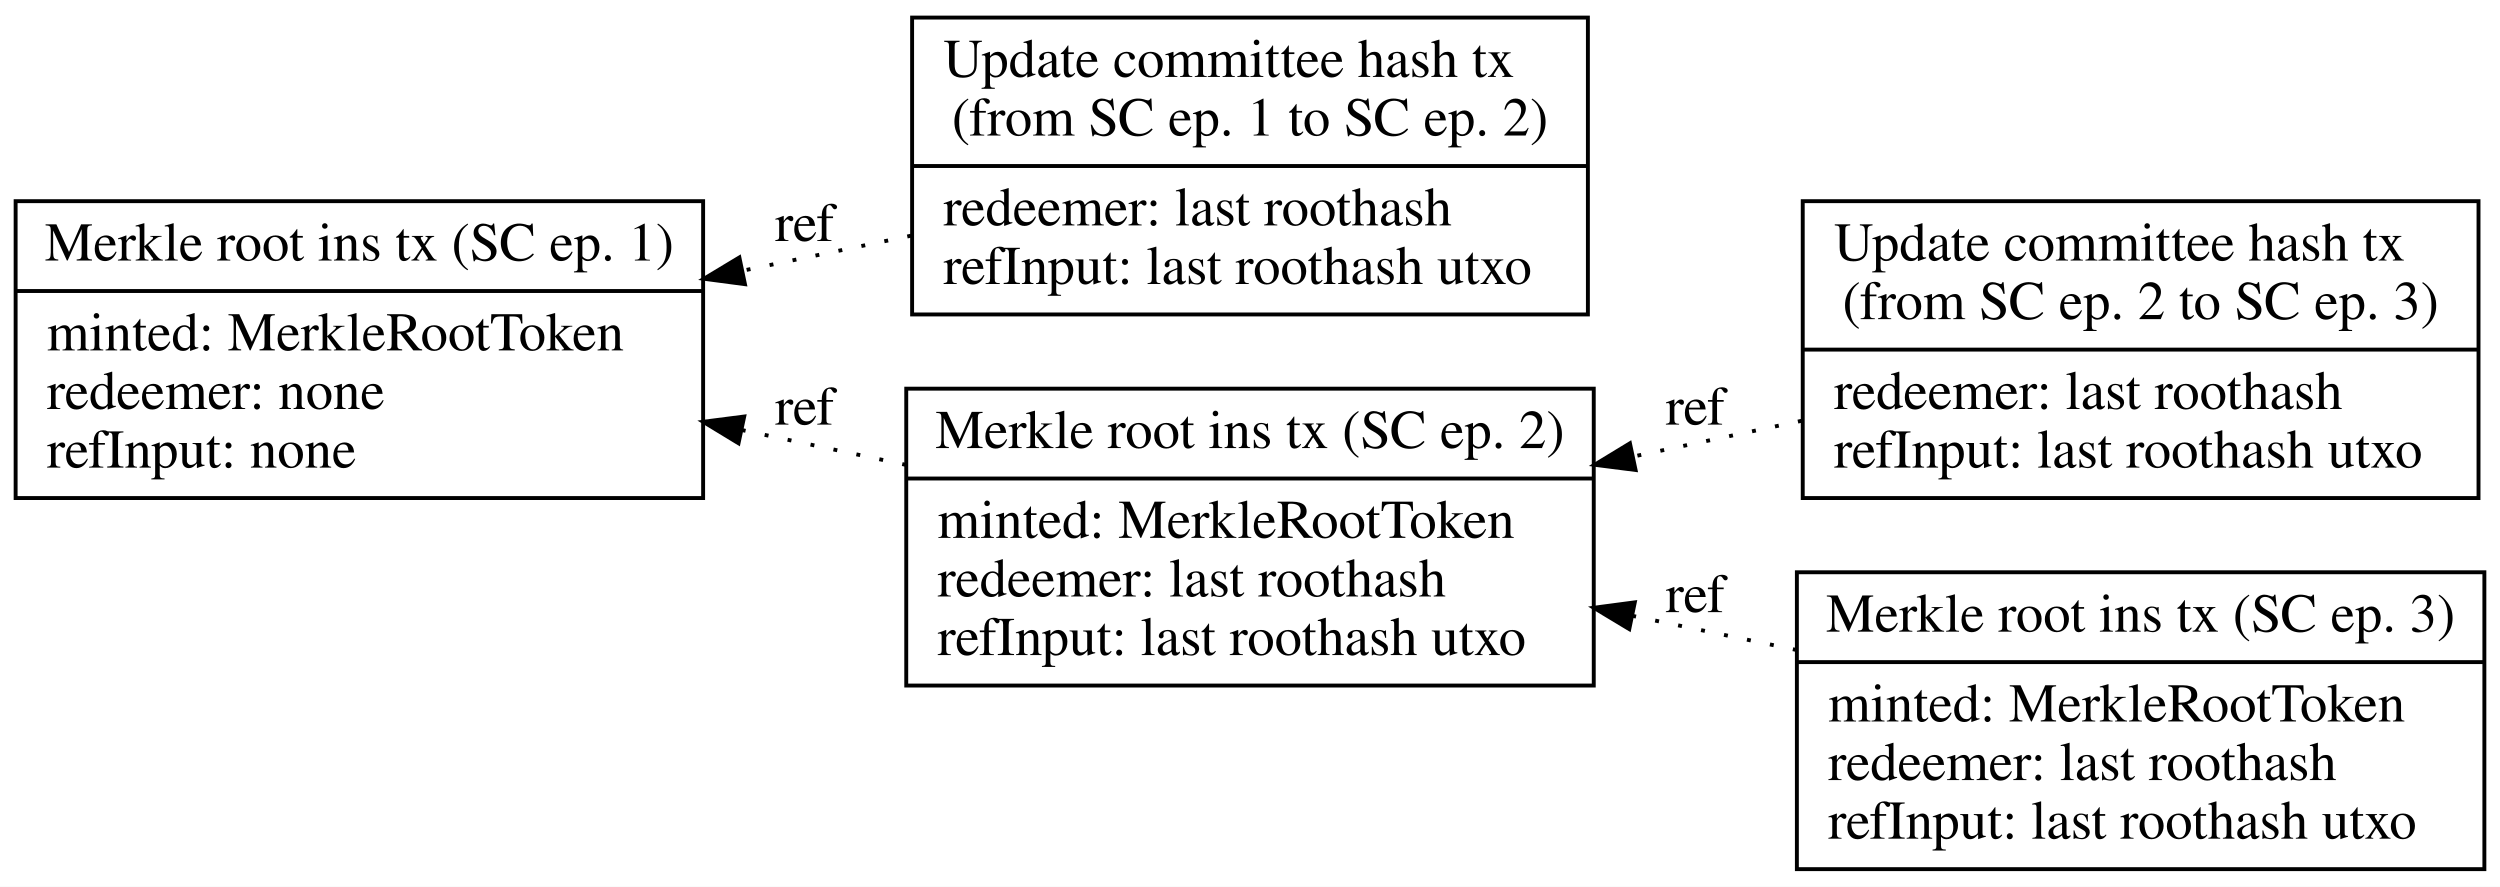
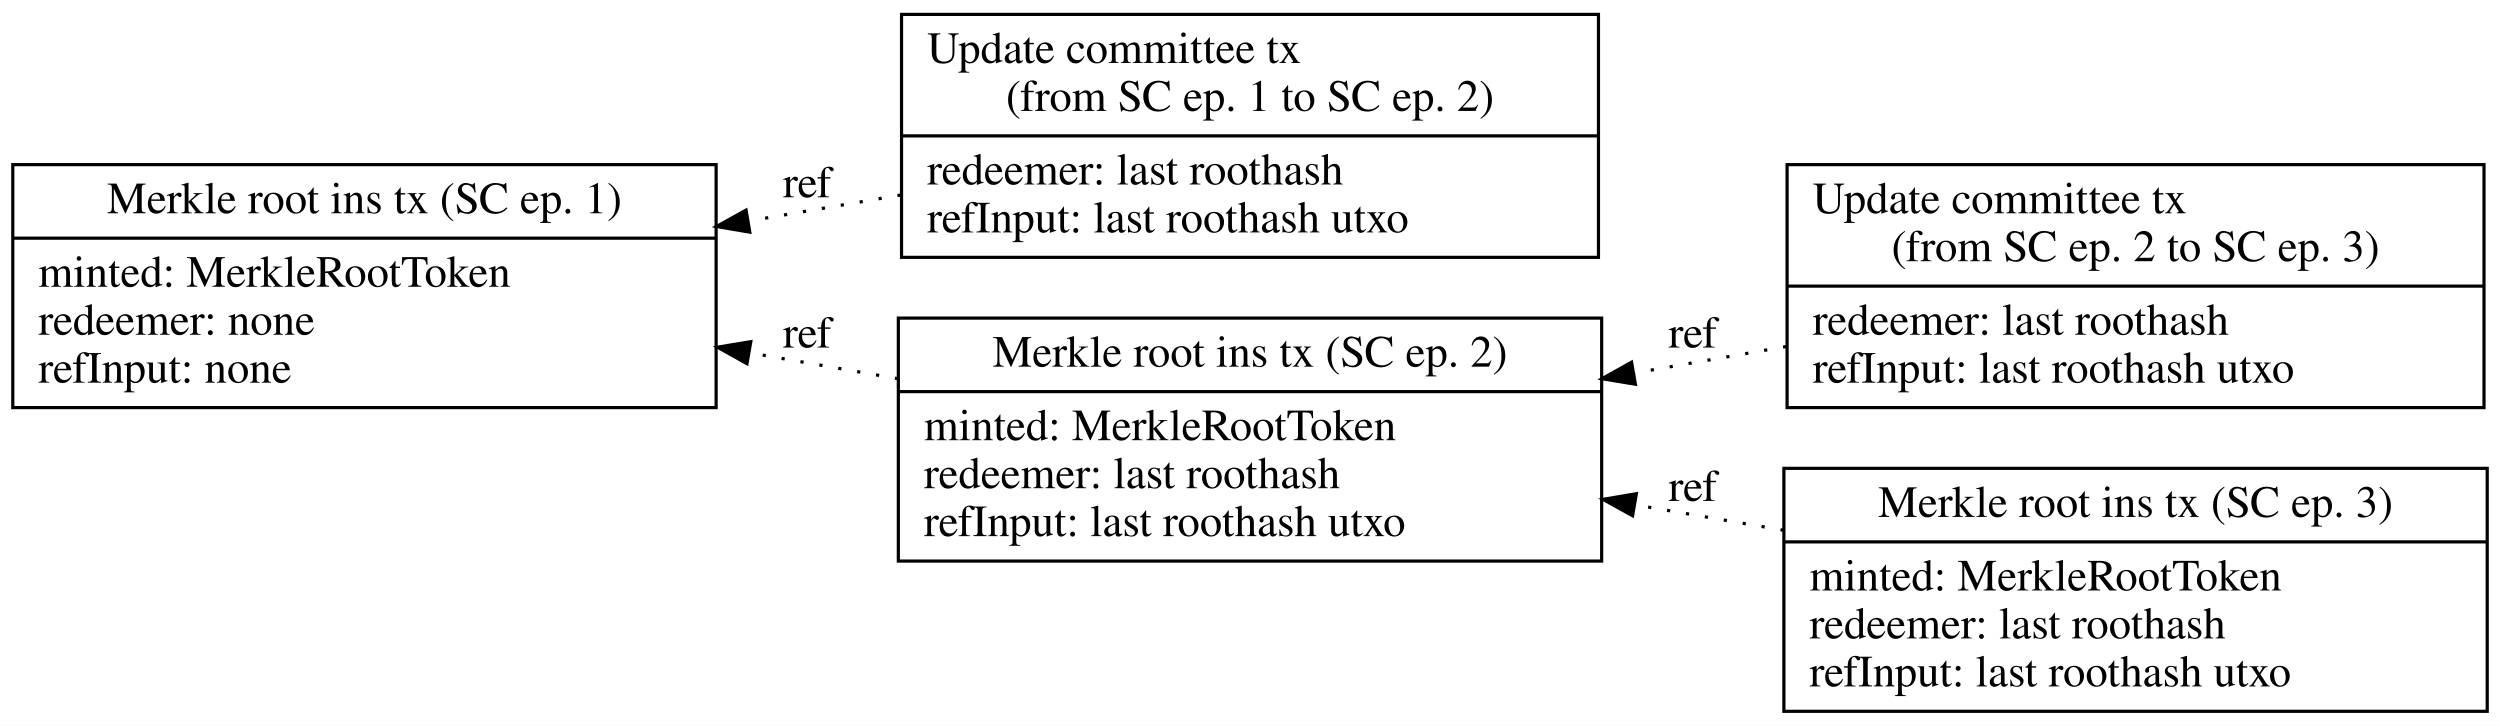
- <svg xmlns="http://www.w3.org/2000/svg" width="640pt" height="227pt" viewBox="0.00 0.00 640.00 227.00">
+ <svg xmlns="http://www.w3.org/2000/svg" width="782pt" height="227pt" viewBox="0.00 0.00 782.00 227.00">
  <g id="graph0" class="graph" transform="scale(1 1) rotate(0) translate(4 223)">
-     <polygon fill="white" stroke="none" points="-4,4 -4,-223 636,-223 636,4 -4,4" />
+     <polygon fill="white" stroke="none" points="-4,4 -4,-223 778,-223 778,4 -4,4" />
    <g id="node1" class="node">
-       <polygon fill="none" stroke="black" points="0,-95.5 0,-171.5 176,-171.5 176,-95.5 0,-95.5" />
-       <text text-anchor="middle" x="88" y="-156.3" font-family="Times,serif" font-size="14.00">Merkle root ins tx (SC ep. 1)</text>
-       <polyline fill="none" stroke="black" points="0,-148.5 176,-148.5" />
+       <polygon fill="none" stroke="black" points="0,-95.5 0,-171.5 220,-171.5 220,-95.5 0,-95.5" />
+       <text text-anchor="middle" x="110" y="-156.3" font-family="Times,serif" font-size="14.00">Merkle root ins tx (SC ep. 1)</text>
+       <polyline fill="none" stroke="black" points="0,-148.5 220,-148.5" />
      <text text-anchor="start" x="8" y="-133.3" font-family="Times,serif" font-size="14.00">minted: MerkleRootToken</text>
      <text text-anchor="start" x="8" y="-118.3" font-family="Times,serif" font-size="14.00"> redeemer: none</text>
      <text text-anchor="start" x="8" y="-103.3" font-family="Times,serif" font-size="14.00"> refInput: none</text>
    </g>
    <g id="node2" class="node">
-       <polygon fill="none" stroke="black" points="229.5,-142.5 229.5,-218.5 402.5,-218.5 402.5,-142.5 229.5,-142.5" />
-       <text text-anchor="start" x="237.5" y="-203.3" font-family="Times,serif" font-size="14.00">Update committee hash tx</text>
-       <text text-anchor="middle" x="316" y="-188.3" font-family="Times,serif" font-size="14.00"> (from SC ep. 1 to SC ep. 2)</text>
-       <polyline fill="none" stroke="black" points="229.5,-180.5 402.5,-180.5" />
-       <text text-anchor="start" x="237.5" y="-165.3" font-family="Times,serif" font-size="14.00">redeemer: last roothash</text>
-       <text text-anchor="start" x="237.5" y="-150.3" font-family="Times,serif" font-size="14.00"> refInput: last roothash utxo</text>
+       <polygon fill="none" stroke="black" points="278,-142.5 278,-218.5 496,-218.5 496,-142.5 278,-142.5" />
+       <text text-anchor="start" x="286" y="-203.3" font-family="Times,serif" font-size="14.00">Update committee tx</text>
+       <text text-anchor="middle" x="387" y="-188.3" font-family="Times,serif" font-size="14.00"> (from SC ep. 1 to SC ep. 2)</text>
+       <polyline fill="none" stroke="black" points="278,-180.5 496,-180.5" />
+       <text text-anchor="start" x="286" y="-165.3" font-family="Times,serif" font-size="14.00">redeemer: last roothash</text>
+       <text text-anchor="start" x="286" y="-150.3" font-family="Times,serif" font-size="14.00"> refInput: last roothash utxo</text>
    </g>
    <g id="edge3" class="edge">
-       <path fill="none" stroke="black" stroke-dasharray="1,5" d="M229.24,-162.66C215.13,-159.73 200.43,-156.67 186.08,-153.69" />
-       <polygon fill="black" stroke="black" points="186.71,-150.25 176.21,-151.64 185.28,-157.1 186.71,-150.25" />
-       <text text-anchor="middle" x="202" y="-161.3" font-family="Times,serif" font-size="14.00">ref</text>
+       <path fill="none" stroke="black" stroke-dasharray="1,5" d="M277.71,-161.99C262.17,-159.34 246.12,-156.59 230.38,-153.9" />
+       <polygon fill="black" stroke="black" points="230.54,-150.38 220.1,-152.15 229.36,-157.28 230.54,-150.38" />
+       <text text-anchor="middle" x="248.5" y="-161.3" font-family="Times,serif" font-size="14.00">ref</text>
    </g>
    <g id="node3" class="node">
-       <polygon fill="none" stroke="black" points="228,-47.5 228,-123.5 404,-123.5 404,-47.5 228,-47.5" />
-       <text text-anchor="middle" x="316" y="-108.3" font-family="Times,serif" font-size="14.00">Merkle root ins tx (SC ep. 2)</text>
-       <polyline fill="none" stroke="black" points="228,-100.5 404,-100.5" />
-       <text text-anchor="start" x="236" y="-85.3" font-family="Times,serif" font-size="14.00">minted: MerkleRootToken</text>
-       <text text-anchor="start" x="236" y="-70.3" font-family="Times,serif" font-size="14.00"> redeemer: last roothash</text>
-       <text text-anchor="start" x="236" y="-55.3" font-family="Times,serif" font-size="14.00"> refInput: last roothash utxo</text>
+       <polygon fill="none" stroke="black" points="277,-47.5 277,-123.5 497,-123.5 497,-47.5 277,-47.5" />
+       <text text-anchor="middle" x="387" y="-108.3" font-family="Times,serif" font-size="14.00">Merkle root ins tx (SC ep. 2)</text>
+       <polyline fill="none" stroke="black" points="277,-100.5 497,-100.5" />
+       <text text-anchor="start" x="285" y="-85.3" font-family="Times,serif" font-size="14.00">minted: MerkleRootToken</text>
+       <text text-anchor="start" x="285" y="-70.3" font-family="Times,serif" font-size="14.00"> redeemer: last roothash</text>
+       <text text-anchor="start" x="285" y="-55.3" font-family="Times,serif" font-size="14.00"> refInput: last roothash utxo</text>
    </g>
    <g id="edge2" class="edge">
-       <path fill="none" stroke="black" stroke-dasharray="1,5" d="M227.95,-103.99C214.24,-106.9 199.99,-109.93 186.07,-112.88" />
-       <polygon fill="black" stroke="black" points="185.06,-109.52 176.01,-115.02 186.52,-116.37 185.06,-109.52" />
-       <text text-anchor="middle" x="202" y="-114.3" font-family="Times,serif" font-size="14.00">ref</text>
+       <path fill="none" stroke="black" stroke-dasharray="1,5" d="M276.92,-104.54C261.66,-107.2 245.92,-109.95 230.49,-112.64" />
+       <polygon fill="black" stroke="black" points="229.65,-109.24 220.4,-114.4 230.85,-116.13 229.65,-109.24" />
+       <text text-anchor="middle" x="248.5" y="-114.3" font-family="Times,serif" font-size="14.00">ref</text>
    </g>
    <g id="node4" class="node">
-       <polygon fill="none" stroke="black" points="457.5,-95.5 457.5,-171.5 630.5,-171.5 630.5,-95.5 457.5,-95.5" />
-       <text text-anchor="start" x="465.5" y="-156.3" font-family="Times,serif" font-size="14.00">Update committee hash tx</text>
-       <text text-anchor="middle" x="544" y="-141.3" font-family="Times,serif" font-size="14.00"> (from SC ep. 2 to SC ep. 3)</text>
-       <polyline fill="none" stroke="black" points="457.5,-133.5 630.5,-133.5" />
-       <text text-anchor="start" x="465.5" y="-118.3" font-family="Times,serif" font-size="14.00">redeemer: last roothash</text>
-       <text text-anchor="start" x="465.5" y="-103.3" font-family="Times,serif" font-size="14.00"> refInput: last roothash utxo</text>
+       <polygon fill="none" stroke="black" points="555,-95.5 555,-171.5 773,-171.5 773,-95.5 555,-95.5" />
+       <text text-anchor="start" x="563" y="-156.3" font-family="Times,serif" font-size="14.00">Update committee tx</text>
+       <text text-anchor="middle" x="664" y="-141.3" font-family="Times,serif" font-size="14.00"> (from SC ep. 2 to SC ep. 3)</text>
+       <polyline fill="none" stroke="black" points="555,-133.5 773,-133.5" />
+       <text text-anchor="start" x="563" y="-118.3" font-family="Times,serif" font-size="14.00">redeemer: last roothash</text>
+       <text text-anchor="start" x="563" y="-103.3" font-family="Times,serif" font-size="14.00"> refInput: last roothash utxo</text>
    </g>
    <g id="edge4" class="edge">
-       <path fill="none" stroke="black" stroke-dasharray="1,5" d="M457.24,-115.28C443.13,-112.29 428.43,-109.17 414.08,-106.12" />
-       <polygon fill="black" stroke="black" points="414.71,-102.68 404.21,-104.02 413.26,-109.52 414.71,-102.68" />
-       <text text-anchor="middle" x="430" y="-114.3" font-family="Times,serif" font-size="14.00">ref</text>
+       <path fill="none" stroke="black" stroke-dasharray="1,5" d="M554.71,-114.6C539.17,-111.89 523.12,-109.08 507.38,-106.34" />
+       <polygon fill="black" stroke="black" points="507.55,-102.81 497.1,-104.54 506.35,-109.71 507.55,-102.81" />
+       <text text-anchor="middle" x="525.5" y="-114.3" font-family="Times,serif" font-size="14.00">ref</text>
    </g>
    <g id="node5" class="node">
-       <polygon fill="none" stroke="black" points="456,-0.5 456,-76.5 632,-76.5 632,-0.5 456,-0.5" />
-       <text text-anchor="middle" x="544" y="-61.3" font-family="Times,serif" font-size="14.00">Merkle root ins tx (SC ep. 3)</text>
-       <polyline fill="none" stroke="black" points="456,-53.5 632,-53.5" />
-       <text text-anchor="start" x="464" y="-38.3" font-family="Times,serif" font-size="14.00">minted: MerkleRootToken</text>
-       <text text-anchor="start" x="464" y="-23.3" font-family="Times,serif" font-size="14.00"> redeemer: last roothash</text>
-       <text text-anchor="start" x="464" y="-8.3" font-family="Times,serif" font-size="14.00"> refInput: last roothash utxo</text>
+       <polygon fill="none" stroke="black" points="554,-0.5 554,-76.5 774,-76.5 774,-0.5 554,-0.5" />
+       <text text-anchor="middle" x="664" y="-61.3" font-family="Times,serif" font-size="14.00">Merkle root ins tx (SC ep. 3)</text>
+       <polyline fill="none" stroke="black" points="554,-53.5 774,-53.5" />
+       <text text-anchor="start" x="562" y="-38.3" font-family="Times,serif" font-size="14.00">minted: MerkleRootToken</text>
+       <text text-anchor="start" x="562" y="-23.3" font-family="Times,serif" font-size="14.00"> redeemer: last roothash</text>
+       <text text-anchor="start" x="562" y="-8.3" font-family="Times,serif" font-size="14.00"> refInput: last roothash utxo</text>
    </g>
    <g id="edge1" class="edge">
-       <path fill="none" stroke="black" stroke-dasharray="1,5" d="M455.95,-56.6C442.24,-59.46 427.99,-62.42 414.07,-65.31" />
-       <polygon fill="black" stroke="black" points="413.09,-61.94 404.01,-67.41 414.51,-68.8 413.09,-61.94" />
-       <text text-anchor="middle" x="430" y="-66.3" font-family="Times,serif" font-size="14.00">ref</text>
+       <path fill="none" stroke="black" stroke-dasharray="1,5" d="M553.92,-57.14C538.66,-59.75 522.92,-62.44 507.49,-65.08" />
+       <polygon fill="black" stroke="black" points="506.67,-61.67 497.4,-66.8 507.85,-68.57 506.67,-61.67" />
+       <text text-anchor="middle" x="525.5" y="-66.3" font-family="Times,serif" font-size="14.00">ref</text>
    </g>
  </g>
</svg>
